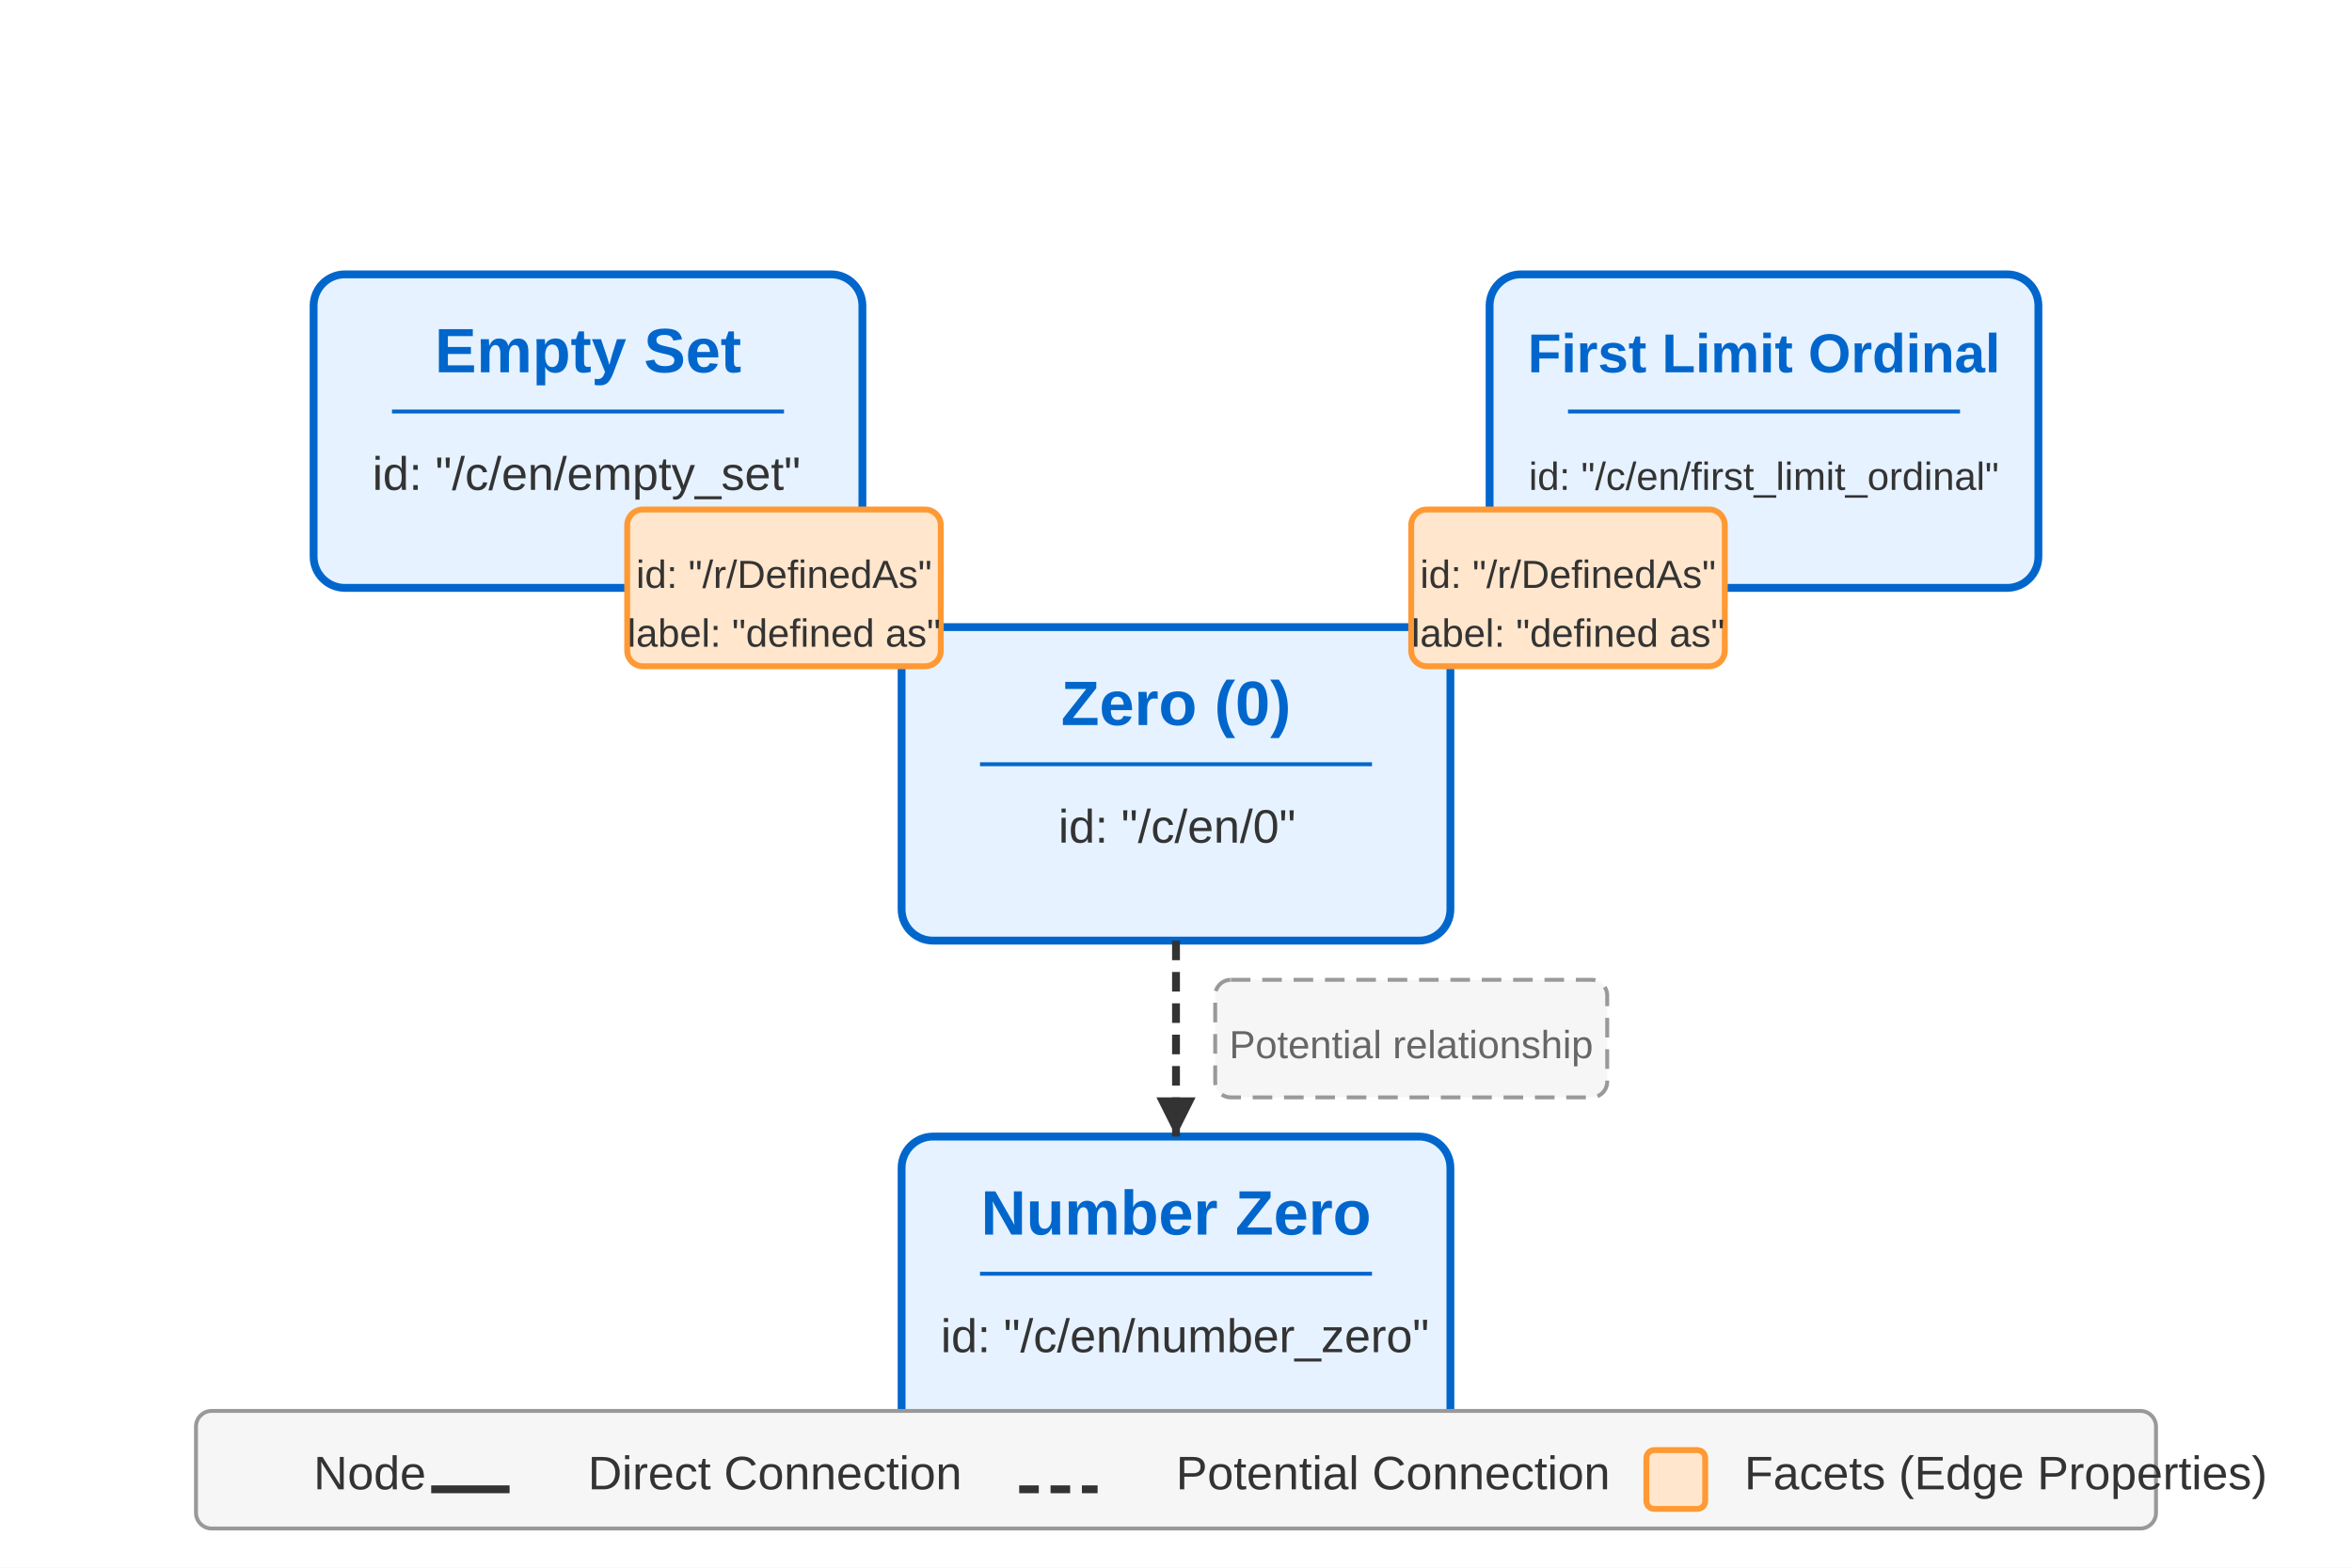
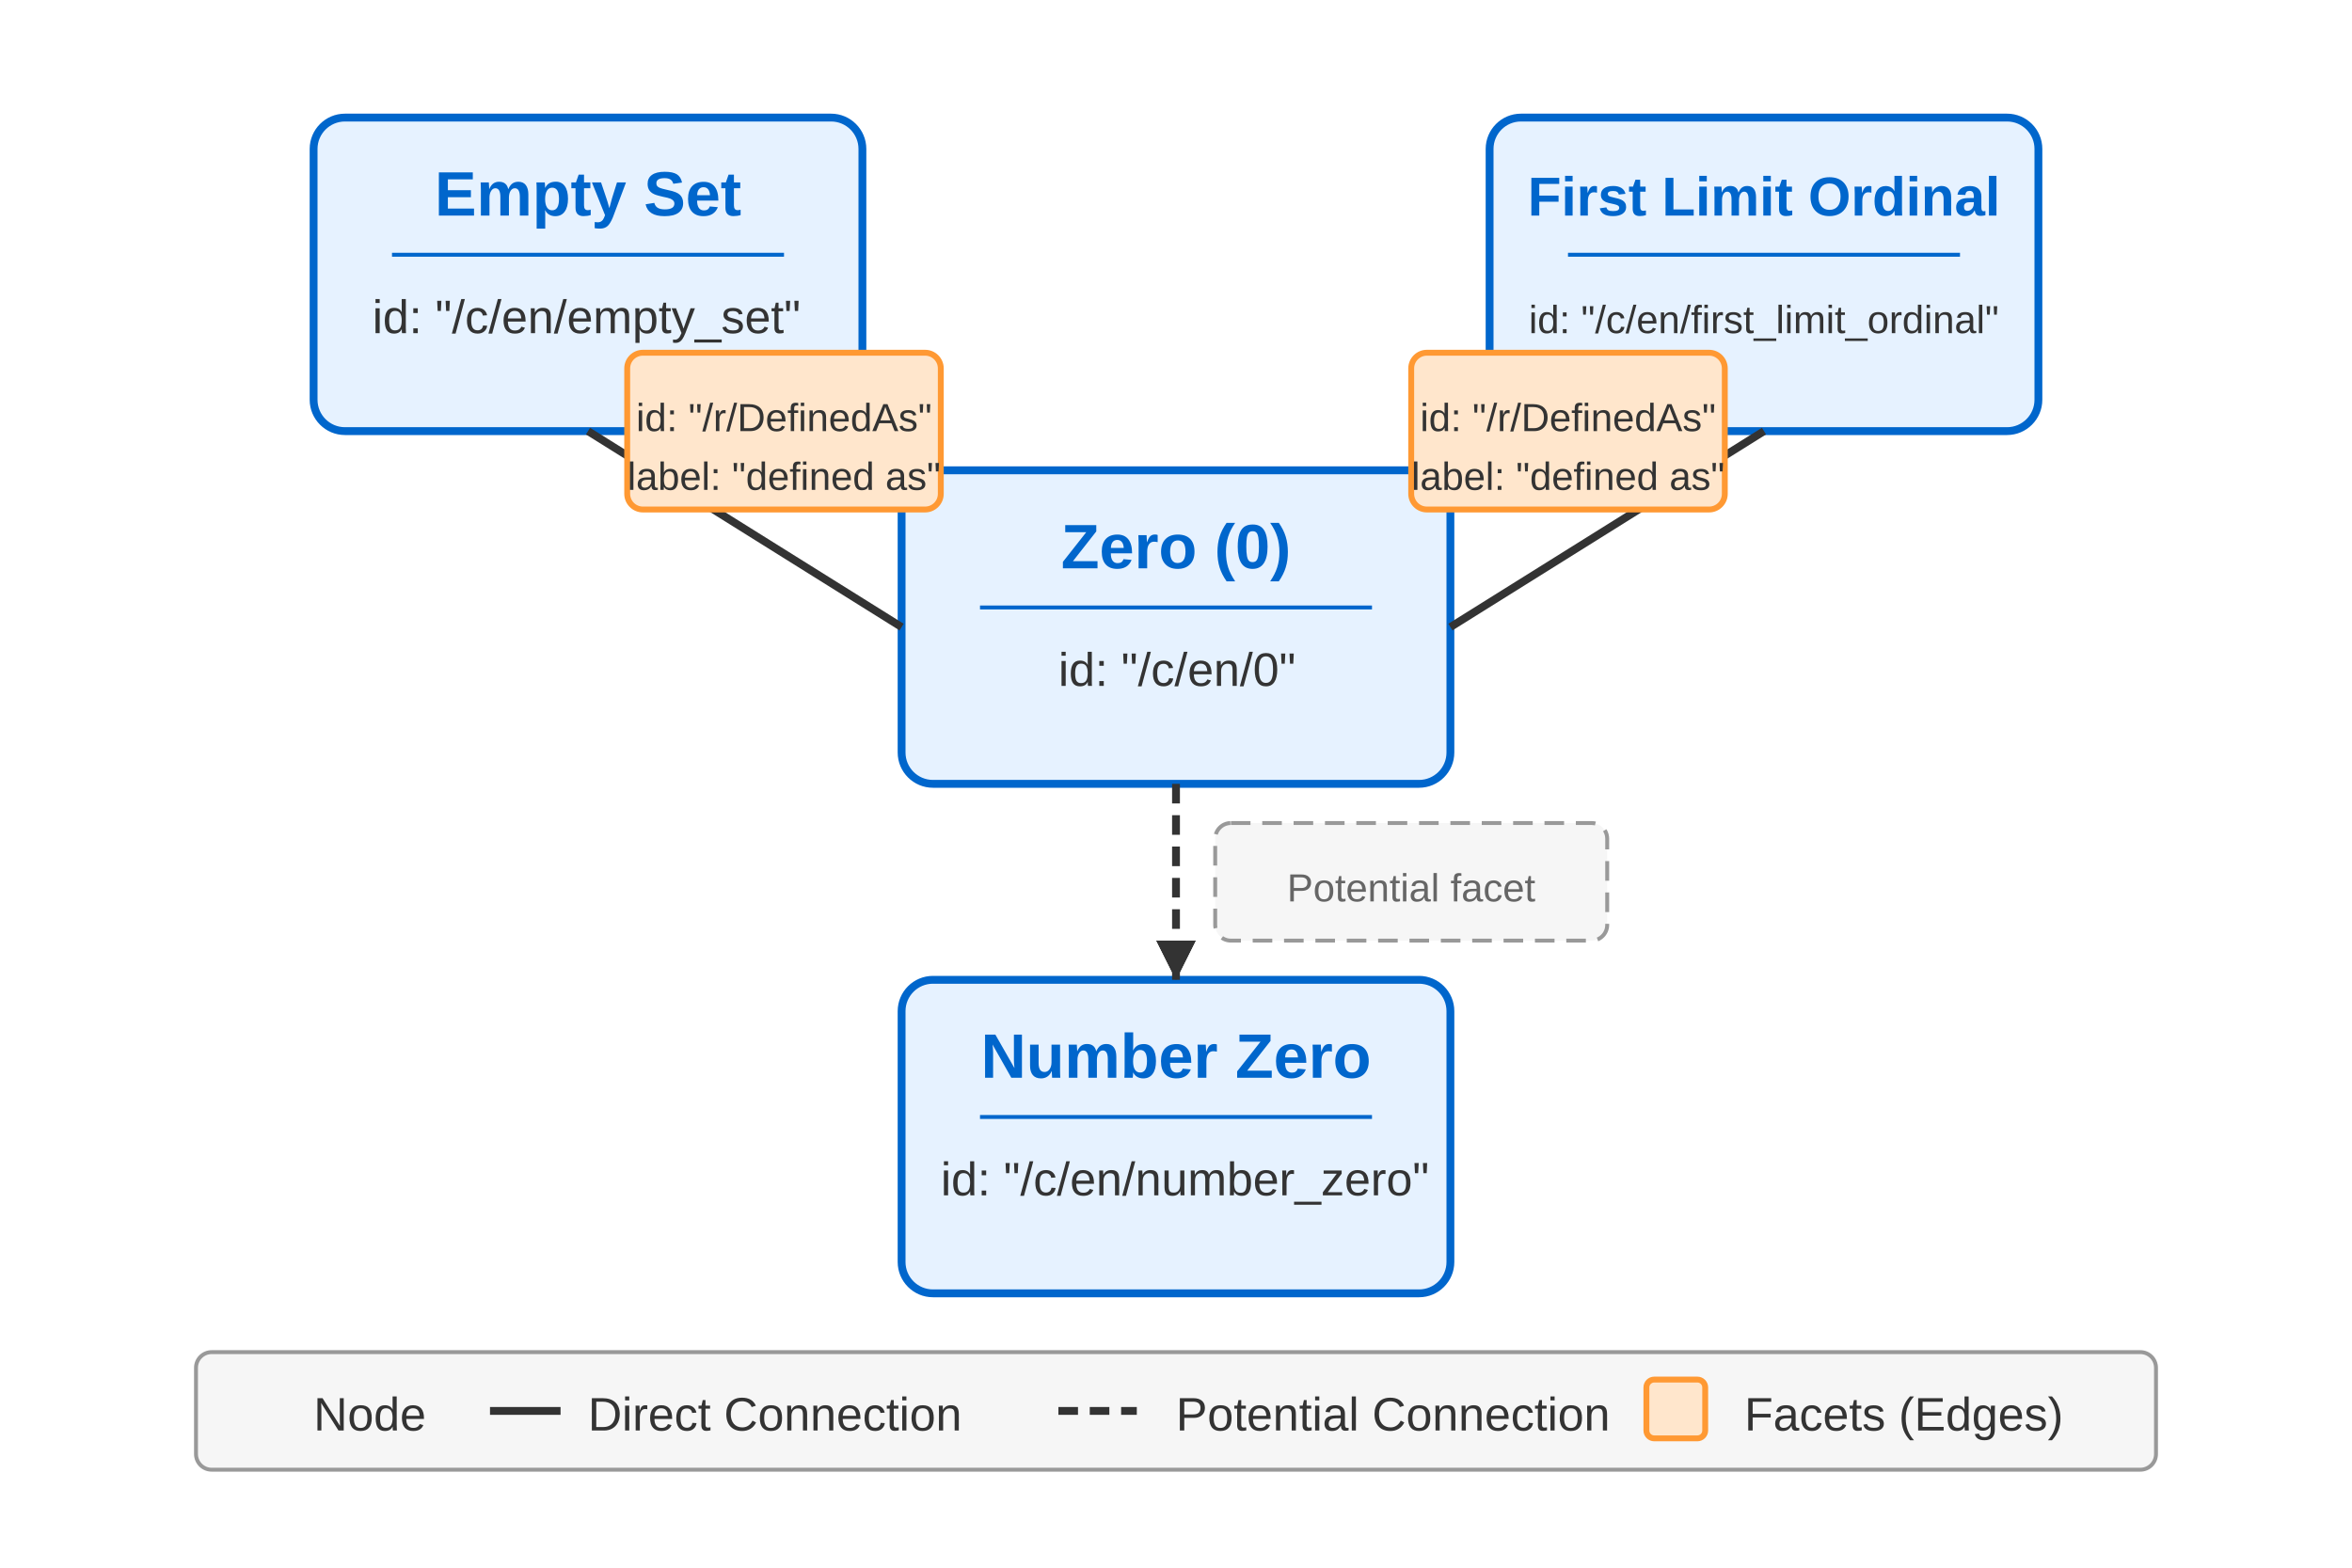
- <svg xmlns="http://www.w3.org/2000/svg" viewBox="0 0 600 400">
-   <rect width="100%" height="100%" fill="white" />
+ <svg xmlns="http://www.w3.org/2000/svg" viewBox="0 40 600 400">
+   <rect width="100%" height="120%" fill="white" />
  <rect x="230" y="160" width="140" height="80" rx="8" ry="8" fill="#e6f2ff" stroke="#0066cc" stroke-width="2" />
  <text x="300" y="185" font-family="Arial" font-size="16" text-anchor="middle" font-weight="bold" fill="#0066cc">Zero (0)</text>
  <line x1="250" y1="195" x2="350" y2="195" stroke="#0066cc" stroke-width="1" />
  <text x="270" y="215" font-family="Arial" font-size="12" fill="#333">id: "/c/en/0"</text>
  <rect x="80" y="70" width="140" height="80" rx="8" ry="8" fill="#e6f2ff" stroke="#0066cc" stroke-width="2" />
  <text x="150" y="95" font-family="Arial" font-size="16" text-anchor="middle" font-weight="bold" fill="#0066cc">Empty Set</text>
  <line x1="100" y1="105" x2="200" y2="105" stroke="#0066cc" stroke-width="1" />
  <text x="95" y="125" font-family="Arial" font-size="12" fill="#333">id: "/c/en/empty_set"</text>
  <rect x="380" y="70" width="140" height="80" rx="8" ry="8" fill="#e6f2ff" stroke="#0066cc" stroke-width="2" />
  <text x="450" y="95" font-family="Arial" font-size="14" text-anchor="middle" font-weight="bold" fill="#0066cc">First Limit Ordinal</text>
  <line x1="400" y1="105" x2="500" y2="105" stroke="#0066cc" stroke-width="1" />
  <text x="390" y="125" font-family="Arial" font-size="10" fill="#333">id: "/c/en/first_limit_ordinal"</text>
  <rect x="230" y="290" width="140" height="80" rx="8" ry="8" fill="#e6f2ff" stroke="#0066cc" stroke-width="2" />
  <text x="300" y="315" font-family="Arial" font-size="16" text-anchor="middle" font-weight="bold" fill="#0066cc">Number Zero</text>
  <line x1="250" y1="325" x2="350" y2="325" stroke="#0066cc" stroke-width="1" />
  <text x="240" y="345" font-family="Arial" font-size="12" fill="#333">id: "/c/en/number_zero"</text>
+   <line x1="150" y1="150" x2="230" y2="200" stroke-width="2" stroke="#333" />
+   <polygon points="300,290 305,280 295,280" fill="#333" />
+   <line x1="450" y1="150" x2="370" y2="200" stroke-width="2" stroke="#333" />
+   <polygon points="300,290 305,280 295,280" fill="#333" />
  <line x1="300" y1="240" x2="300" y2="290" stroke="#333" stroke-width="2" stroke-dasharray="5,3" />
  <polygon points="300,290 305,280 295,280" fill="#333" />
  <rect x="160" y="130" width="80" height="40" rx="4" ry="4" fill="#ffe6cc" stroke="#ff9933" stroke-width="1.5" />
  <text x="200" y="150" font-family="Arial" font-size="10" text-anchor="middle" fill="#333">id: "/r/DefinedAs"</text>
  <text x="200" y="165" font-family="Arial" font-size="10" text-anchor="middle" fill="#333">label: "defined as"</text>
  <rect x="360" y="130" width="80" height="40" rx="4" ry="4" fill="#ffe6cc" stroke="#ff9933" stroke-width="1.5" />
  <text x="400" y="150" font-family="Arial" font-size="10" text-anchor="middle" fill="#333">id: "/r/DefinedAs"</text>
  <text x="400" y="165" font-family="Arial" font-size="10" text-anchor="middle" fill="#333">label: "defined as"</text>
  <rect x="310" y="250" width="100" height="30" rx="4" ry="4" fill="#f6f6f6" stroke="#999" stroke-width="1" stroke-dasharray="5,3" />
-   <text x="360" y="270" font-family="Arial" font-size="10" text-anchor="middle" fill="#666">Potential relationship</text>
-   <rect x="50" y="360" width="500" height="30" rx="4" ry="4" fill="#f6f6f6" stroke="#999" stroke-width="1" />
-   <text x="80" y="380" font-family="Arial" font-size="12" fill="#333">Node</text>
-   <line x1="110" y1="380" x2="130" y2="380" stroke="#333" stroke-width="2" />
-   <text x="150" y="380" font-family="Arial" font-size="12" fill="#333">Direct Connection</text>
-   <line x1="260" y1="380" x2="280" y2="380" stroke="#333" stroke-width="2" stroke-dasharray="5,3" />
-   <text x="300" y="380" font-family="Arial" font-size="12" fill="#333">Potential Connection</text>
-   <rect x="420" y="370" width="15" height="15" rx="2" ry="2" fill="#ffe6cc" stroke="#ff9933" stroke-width="1.5" />
-   <text x="445" y="380" font-family="Arial" font-size="12" fill="#333">Facets (Edge Properties)</text>
+   <text x="360" y="270" font-family="Arial" font-size="10" text-anchor="middle" fill="#666">Potential facet</text>
+   <rect x="50" y="385" width="500" height="30" rx="4" ry="4" fill="#f6f6f6" stroke="#999" stroke-width="1" />
+   <text x="80" y="405" font-family="Arial" font-size="12" fill="#333">Node</text>
+   <line x1="125" y1="400" x2="143" y2="400" stroke="#333" stroke-width="2" />
+   <text x="150" y="405" font-family="Arial" font-size="12" fill="#333">Direct Connection</text>
+   <line x1="270" y1="400" x2="290" y2="400" stroke="#333" stroke-width="2" stroke-dasharray="5,3" />
+   <text x="300" y="405" font-family="Arial" font-size="12" fill="#333">Potential Connection</text>
+   <rect x="420" y="392" width="15" height="15" rx="2" ry="2" fill="#ffe6cc" stroke="#ff9933" stroke-width="1.5" />
+   <text x="445" y="405" font-family="Arial" font-size="12" fill="#333">Facets (Edges)</text>
</svg>
